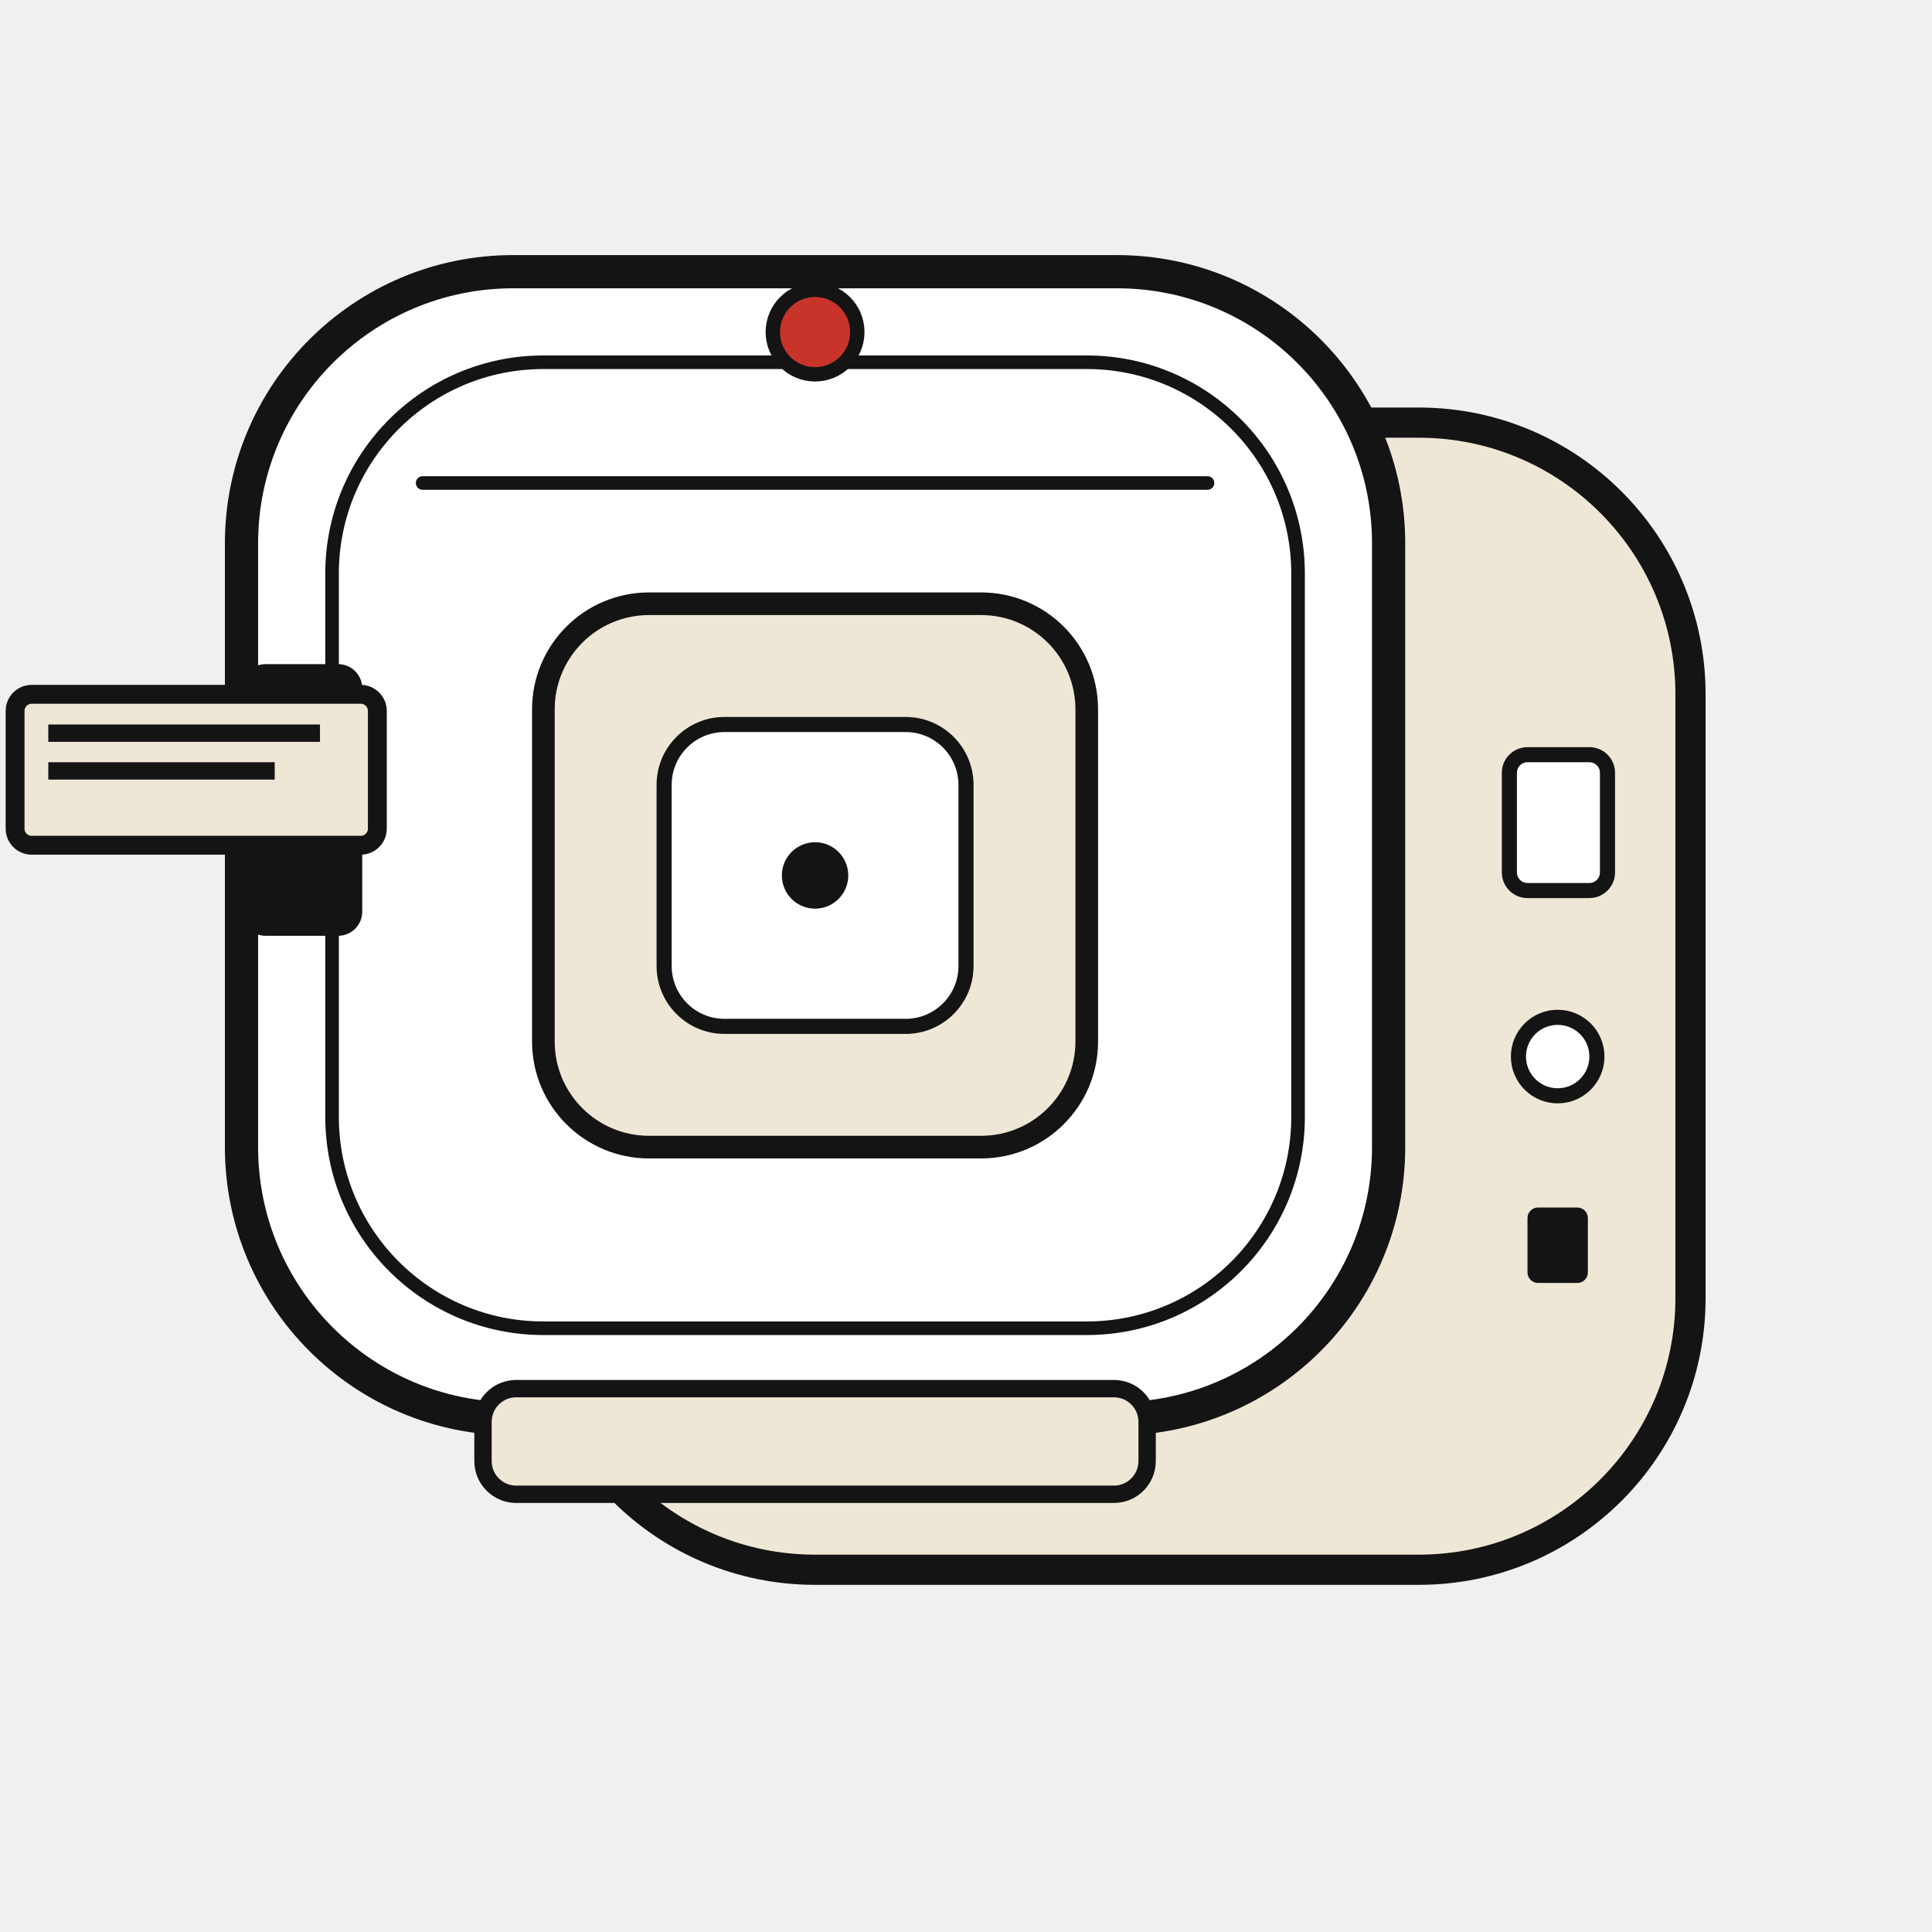
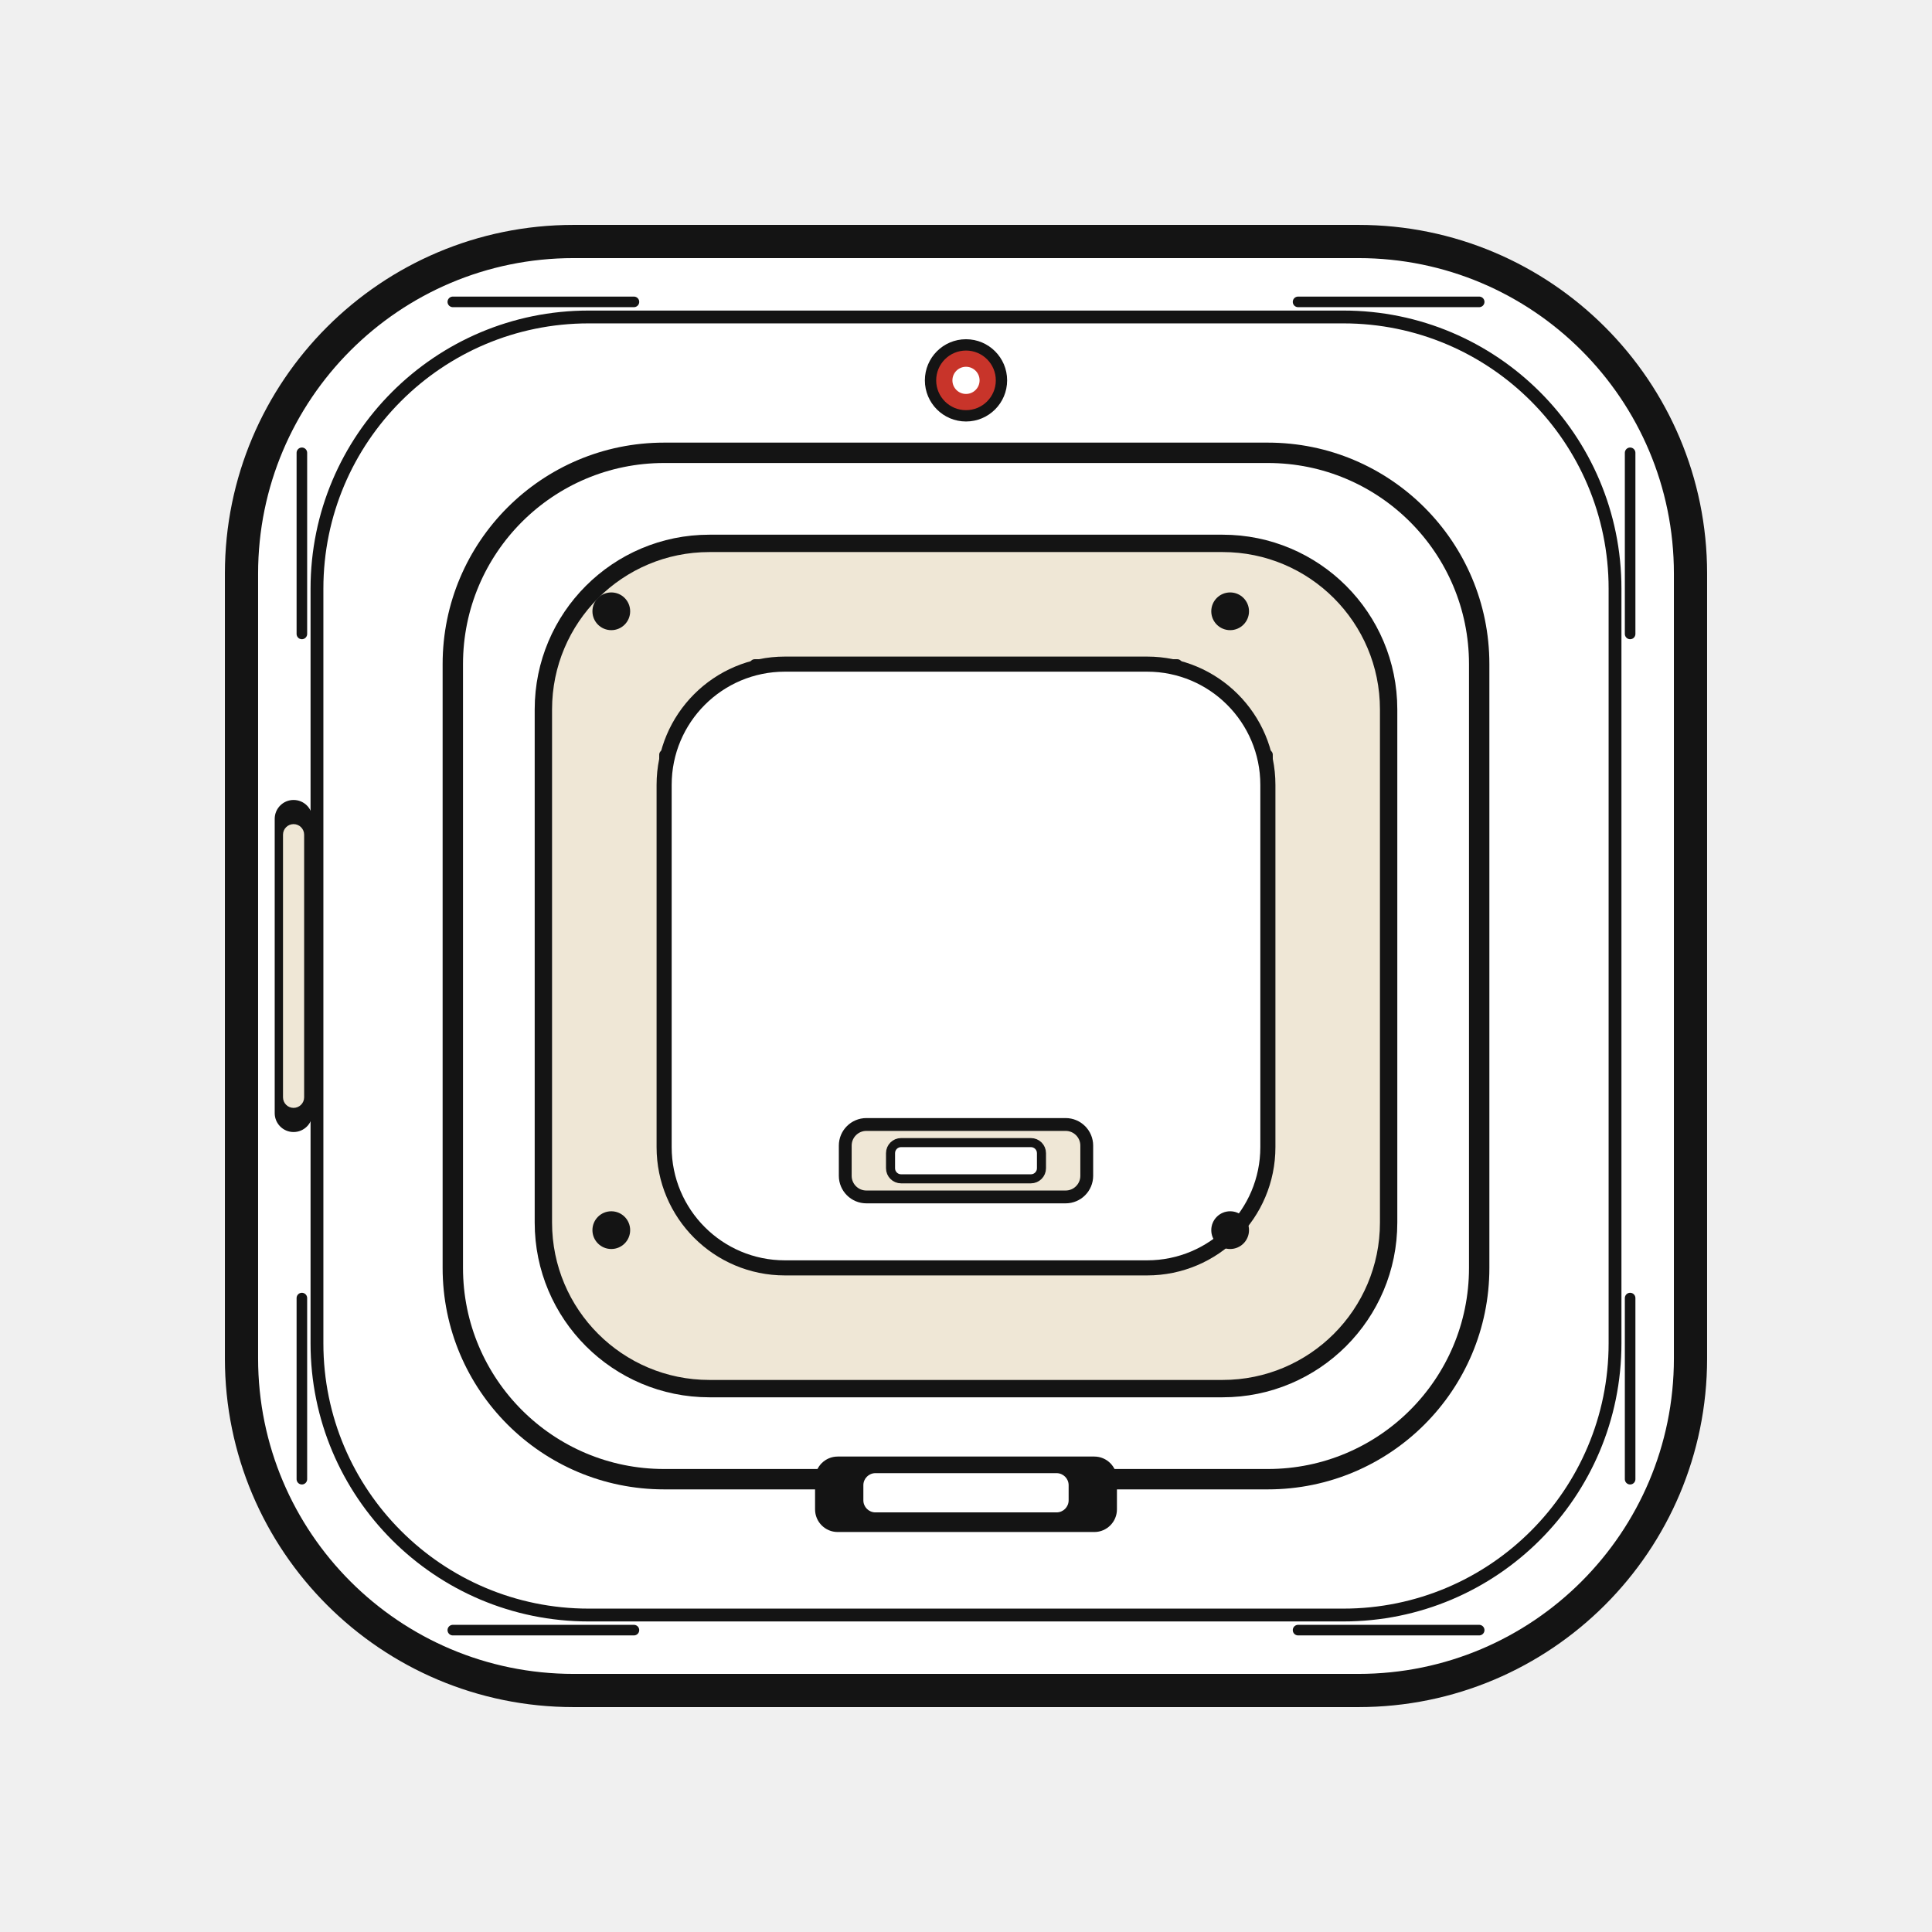
<svg xmlns="http://www.w3.org/2000/svg" viewBox="0 0 128 128" fill="none">
  <g stroke-linejoin="round" stroke-linecap="round">
-     <rect x="36" y="28" width="76" height="76" rx="18" fill="#efe7d6" stroke="#141414" stroke-width="2" />
-     <rect x="16" y="18" width="76" height="76" rx="18" fill="#fff" stroke="#141414" stroke-width="2.2" />
-     <rect x="22" y="24" width="64" height="64" rx="14" fill="#fff" stroke="#141414" stroke-width="0.9" />
-     <path d="M28 32 h52" stroke="#141414" stroke-width="0.9" />
-     <circle cx="54" cy="22" r="2.8" fill="#c8342a" stroke="#141414" stroke-width="0.95" />
-     <rect x="36" y="40" width="36" height="36" rx="7" fill="#efe7d6" stroke="#141414" stroke-width="1.5" />
-     <rect x="44" y="48" width="20" height="20" rx="4" fill="#fff" stroke="#141414" stroke-width="1" />
-     <circle cx="54" cy="58" r="2.2" fill="#141414" />
-     <rect x="16" y="44" width="8" height="18" rx="1.6" fill="#141414" />
-     <rect x="1" y="46" width="24" height="10" rx="1.1" fill="#efe7d6" stroke="#141414" stroke-width="1.25" />
-     <rect x="3.2" y="48.0" width="18.0" height="1.15" fill="#141414" />
-     <rect x="3.2" y="50.5" width="15.0" height="1.15" fill="#141414" />
-     <rect x="100" y="50" width="6.5" height="9" rx="1.2" fill="#fff" stroke="#141414" stroke-width="1" />
-     <circle cx="103.2" cy="70" r="2.6" fill="#fff" stroke="#141414" stroke-width="1" />
-     <rect x="101.2" y="80" width="4" height="5" rx="0.7" fill="#141414" />
-     <rect x="32" y="92" width="44" height="7" rx="2.2" fill="#efe7d6" stroke="#141414" stroke-width="1.15" />
+     <rect x="16.00" y="16.00" width="96.00" height="96.00" rx="22.00" fill="#fff" stroke="#141414" stroke-width="2.2" />
+     <rect x="21.00" y="21.00" width="86.00" height="86.00" rx="18.00" fill="#fff" stroke="#141414" stroke-width="0.85" />
+     <rect x="30.00" y="30.00" width="68.00" height="68.00" rx="14.00" fill="#fff" stroke="#141414" stroke-width="1.35" />
+     <rect x="36.00" y="36.00" width="56.00" height="56.00" rx="11.00" fill="#efe7d6" stroke="#141414" stroke-width="1.15" />
+     <rect x="44.00" y="44.00" width="40.00" height="40.00" rx="8.00" fill="#fff" stroke="#141414" stroke-width="1.0" />
+     <rect x="56.00" y="74.50" width="16.00" height="4.80" rx="1.40" fill="#efe7d6" stroke="#141414" stroke-width="0.85" />
+     <rect x="59.00" y="75.70" width="10.00" height="2.40" rx="0.70" fill="#fff" stroke="#141414" stroke-width="0.6" />
+     <circle cx="40.50" cy="40.50" r="1.25" fill="#141414" />
+     <circle cx="81.50" cy="40.50" r="1.25" fill="#141414" />
+     <circle cx="40.50" cy="81.50" r="1.25" fill="#141414" />
+     <circle cx="81.50" cy="81.50" r="1.25" fill="#141414" />
+     <path d="M50 44 h28" fill="none" stroke="#141414" stroke-width="0.65" />
+     <path d="M44 50 v20" fill="none" stroke="#141414" stroke-width="0.65" />
+     <path d="M84 50 v20" fill="none" stroke="#141414" stroke-width="0.65" />
+     <circle cx="64.00" cy="25.20" r="2.35" fill="#c8342a" stroke="#141414" stroke-width="0.75" />
+     <circle cx="64.00" cy="25.20" r="0.90" fill="#fff" />
+     <rect x="18.20" y="53.00" width="2.50" height="22.00" rx="1.25" fill="#141414" />
+     <rect x="18.75" y="54.60" width="1.40" height="18.80" rx="0.70" fill="#efe7d6" />
+     <rect x="54.00" y="96.50" width="20.00" height="5.00" rx="1.50" fill="#141414" />
+     <rect x="57.20" y="97.60" width="13.60" height="2.60" rx="0.80" fill="#fff" />
+     <path d="M30 20 h12 M86 20 h12 M30 108 h12 M86 108 h12" fill="none" stroke="#141414" stroke-width="0.7" />
+     <path d="M20 30 v12 M20 86 v12 M108 30 v12 M108 86 v12" fill="none" stroke="#141414" stroke-width="0.7" />
  </g>
</svg>
